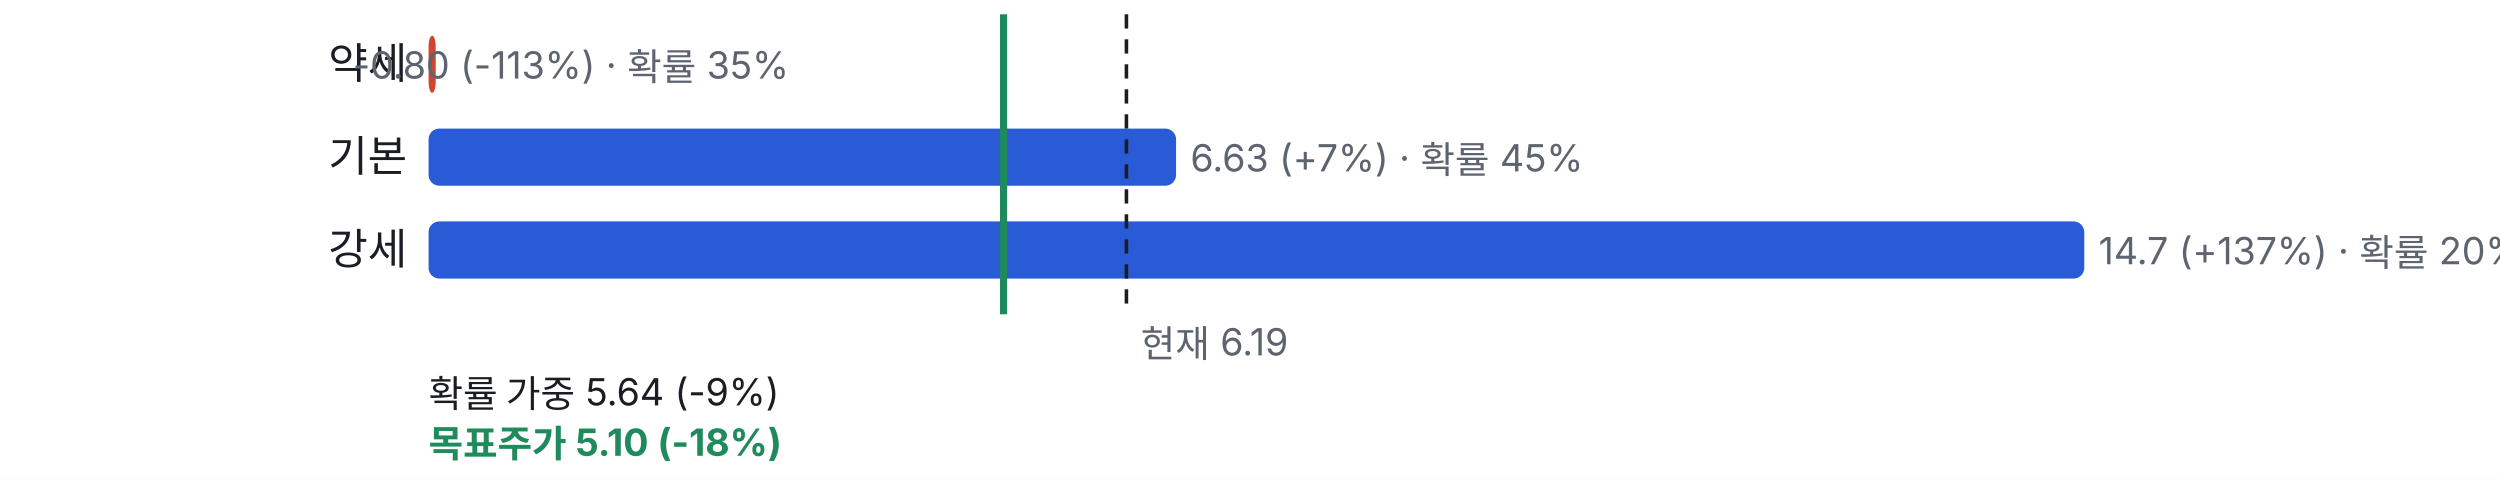
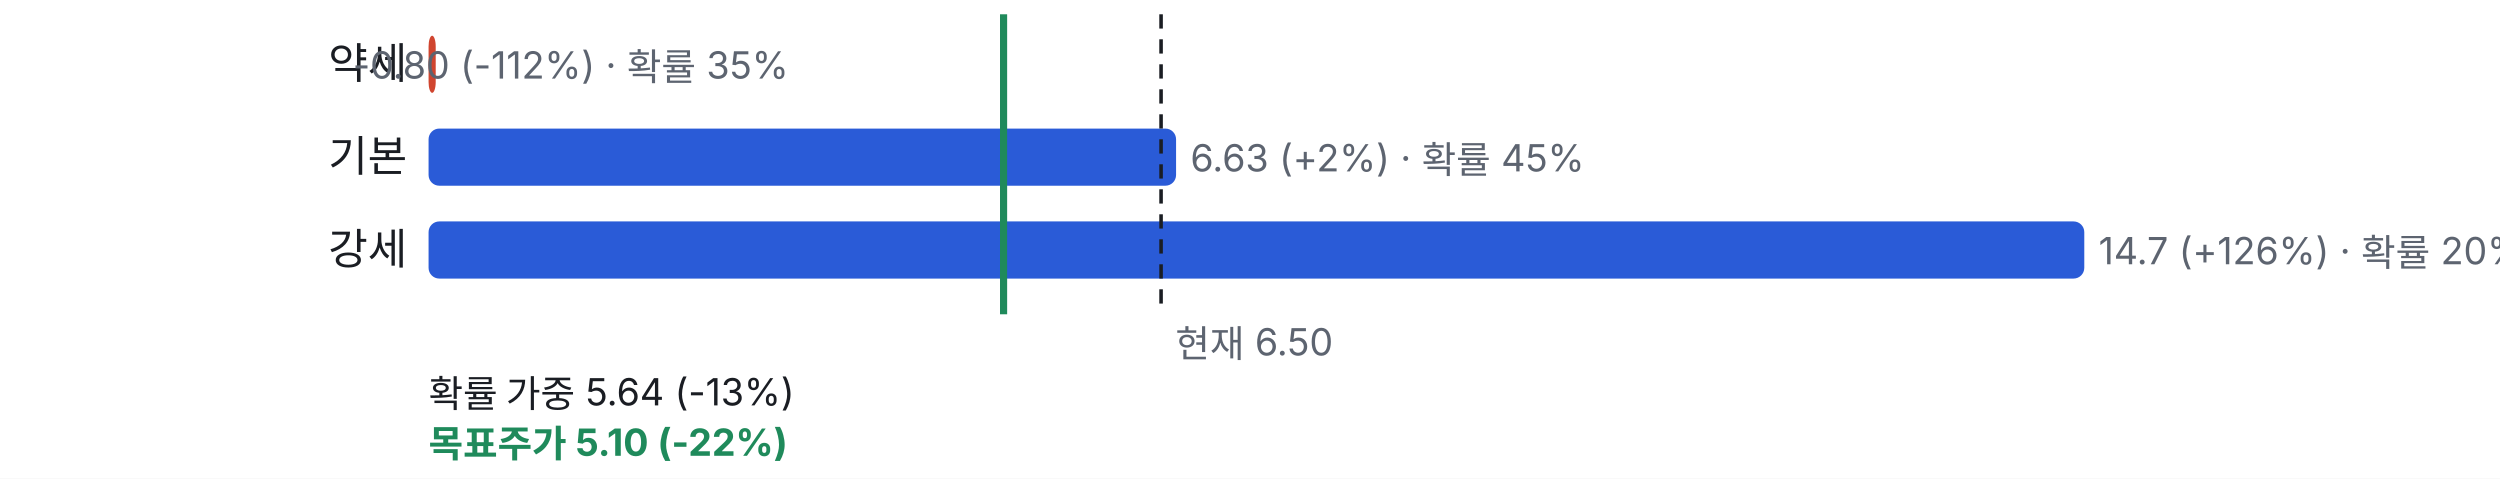
<svg xmlns="http://www.w3.org/2000/svg" viewBox="0 0 700 134" width="700" height="134">
  <style>text{fill:#5d6470;font-size:10.5px;font-family:-apple-system,'Apple SD Gothic Neo','Malgun Gothic',sans-serif}</style>
  <rect width="100%" height="100%" fill="#ffffff" />
  <g transform="translate(0,0)">
    <text x="114" y="22" text-anchor="end" style="fill:#1a1d23;font-size:12px">약세</text>
    <rect x="120" y="10" width="2.0" height="16" rx="3" fill="#d0452f" />
-     <text x="98.8" y="22">-0.80 (-113%) · 확률 35%</text>
+     <text x="98.8" y="22">-0.80 (-112%) · 확률 35%</text>
    <text x="114" y="48" text-anchor="end" style="fill:#1a1d23;font-size:12px">기본</text>
    <rect x="120" y="36" width="209.3" height="16" rx="3" fill="#2a5bd7" />
-     <text x="333.3" y="48">6.63 (+7%) · 확률 45%</text>
+     <text x="333.3" y="48">6.63 (+2%) · 확률 45%</text>
    <text x="114" y="74" text-anchor="end" style="fill:#1a1d23;font-size:12px">강세</text>
    <rect x="120" y="62" width="463.6" height="16" rx="3" fill="#2a5bd7" />
-     <text x="587.6" y="74">14.7 (+137%) · 확률 20%</text>
-     <line x1="315.4" x2="315.4" y1="4" y2="88" stroke="#1a1d23" stroke-dasharray="4 3" />
-     <text x="319.4" y="100">현재 6.19</text>
-     <text x="120" y="114" style="fill:#1a1d23">확률 가중 5.64 (-9%)</text>
+     <text x="587.6" y="74">14.7 (+126%) · 확률 20%</text>
+     <line x1="325.1" x2="325.1" y1="4" y2="88" stroke="#1a1d23" stroke-dasharray="4 3" />
+     <text x="329.1" y="100">현재 6.50</text>
+     <text x="120" y="114" style="fill:#1a1d23">확률 가중 5.64 (-13%)</text>
    <line x1="281.0" x2="281.0" y1="4" y2="88" stroke="#1f8a5b" stroke-width="2" />
-     <text x="120" y="128" style="fill:#1f8a5b;font-weight:700">목표주가 5.10 (-18%)</text>
+     <text x="120" y="128" style="fill:#1f8a5b;font-weight:700">목표주가 5.10 (-22%)</text>
  </g>
</svg>
